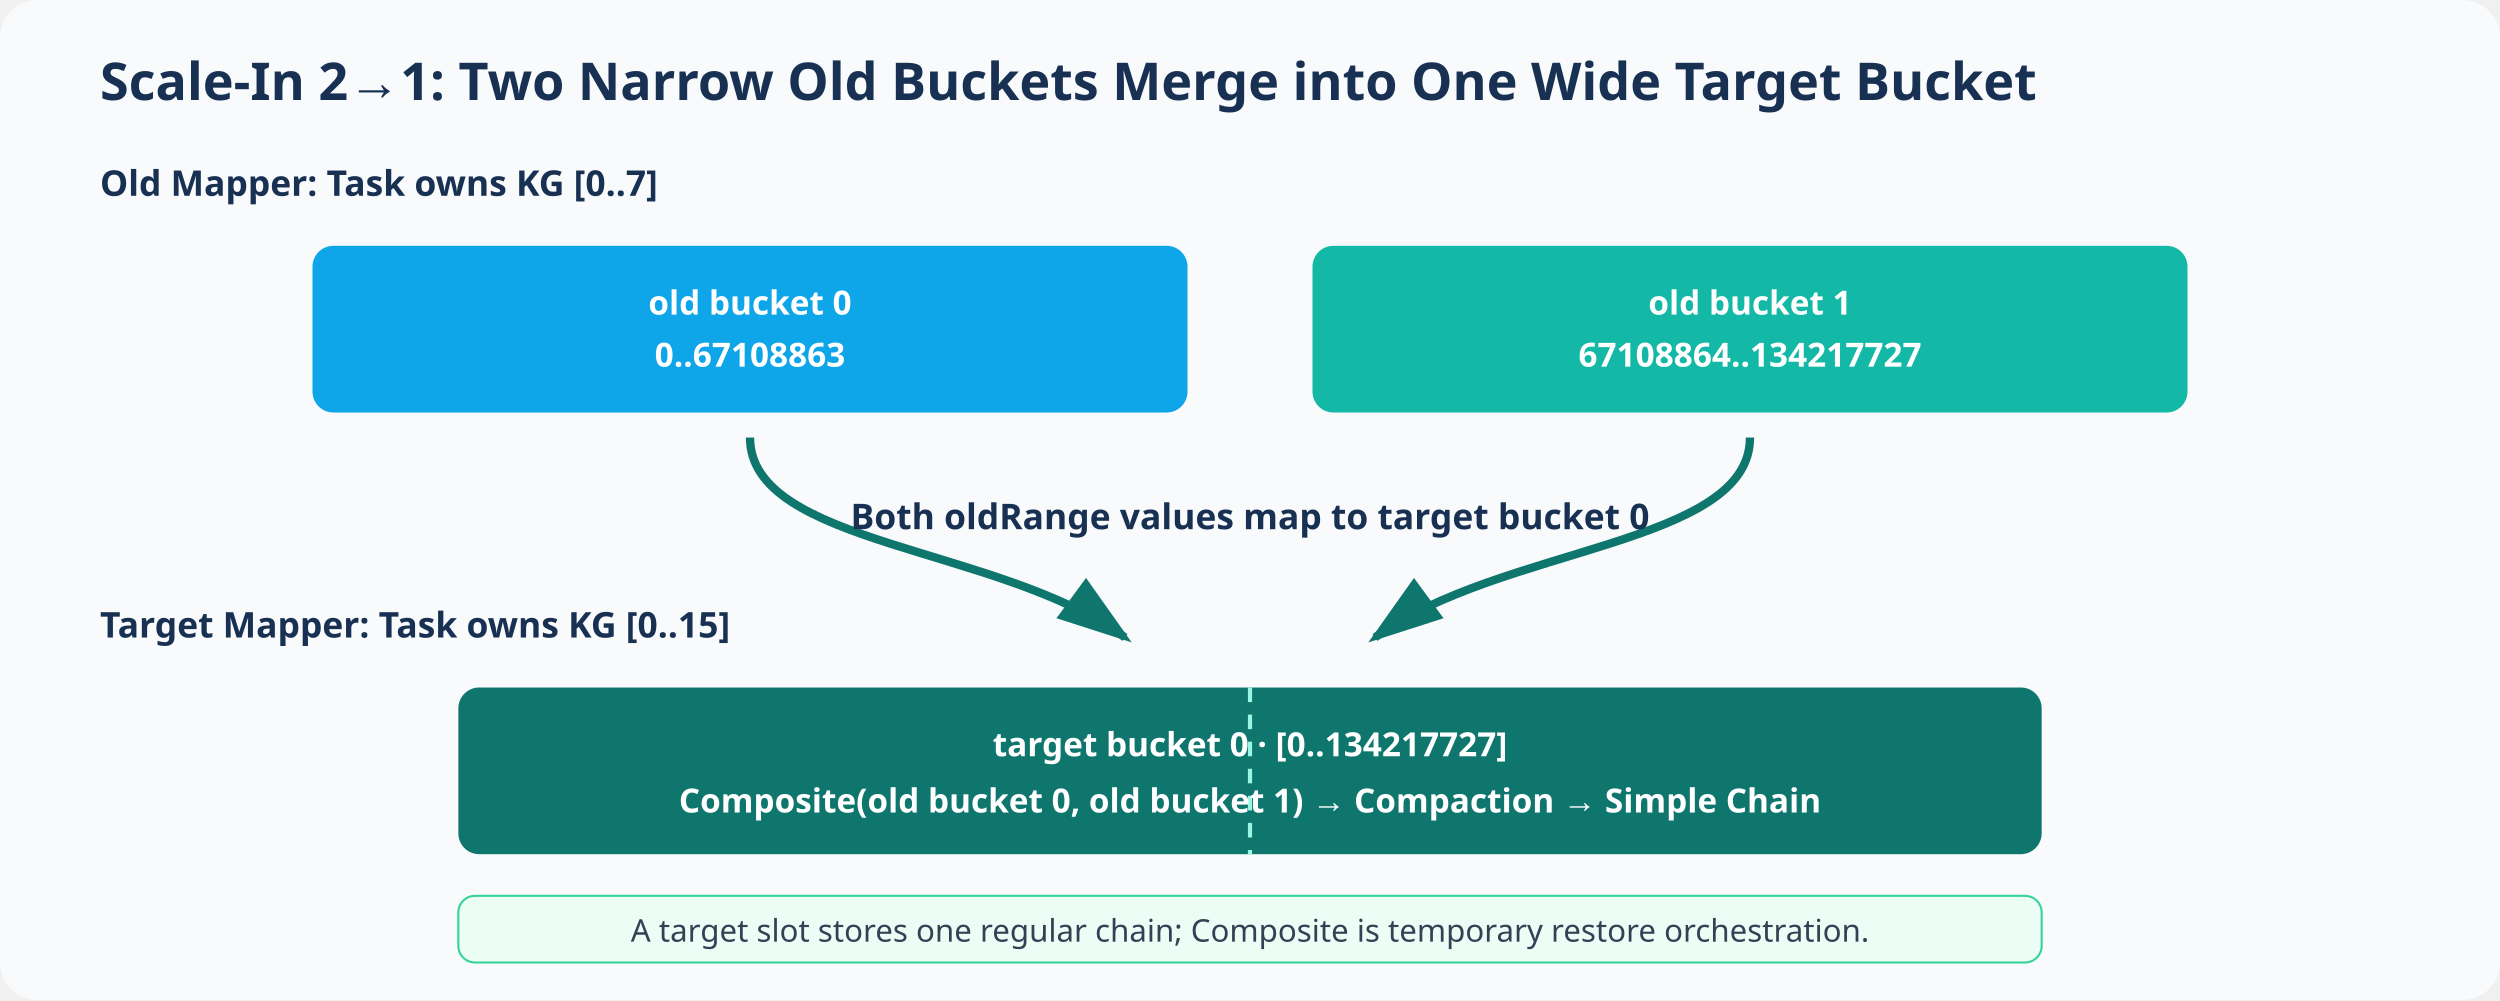
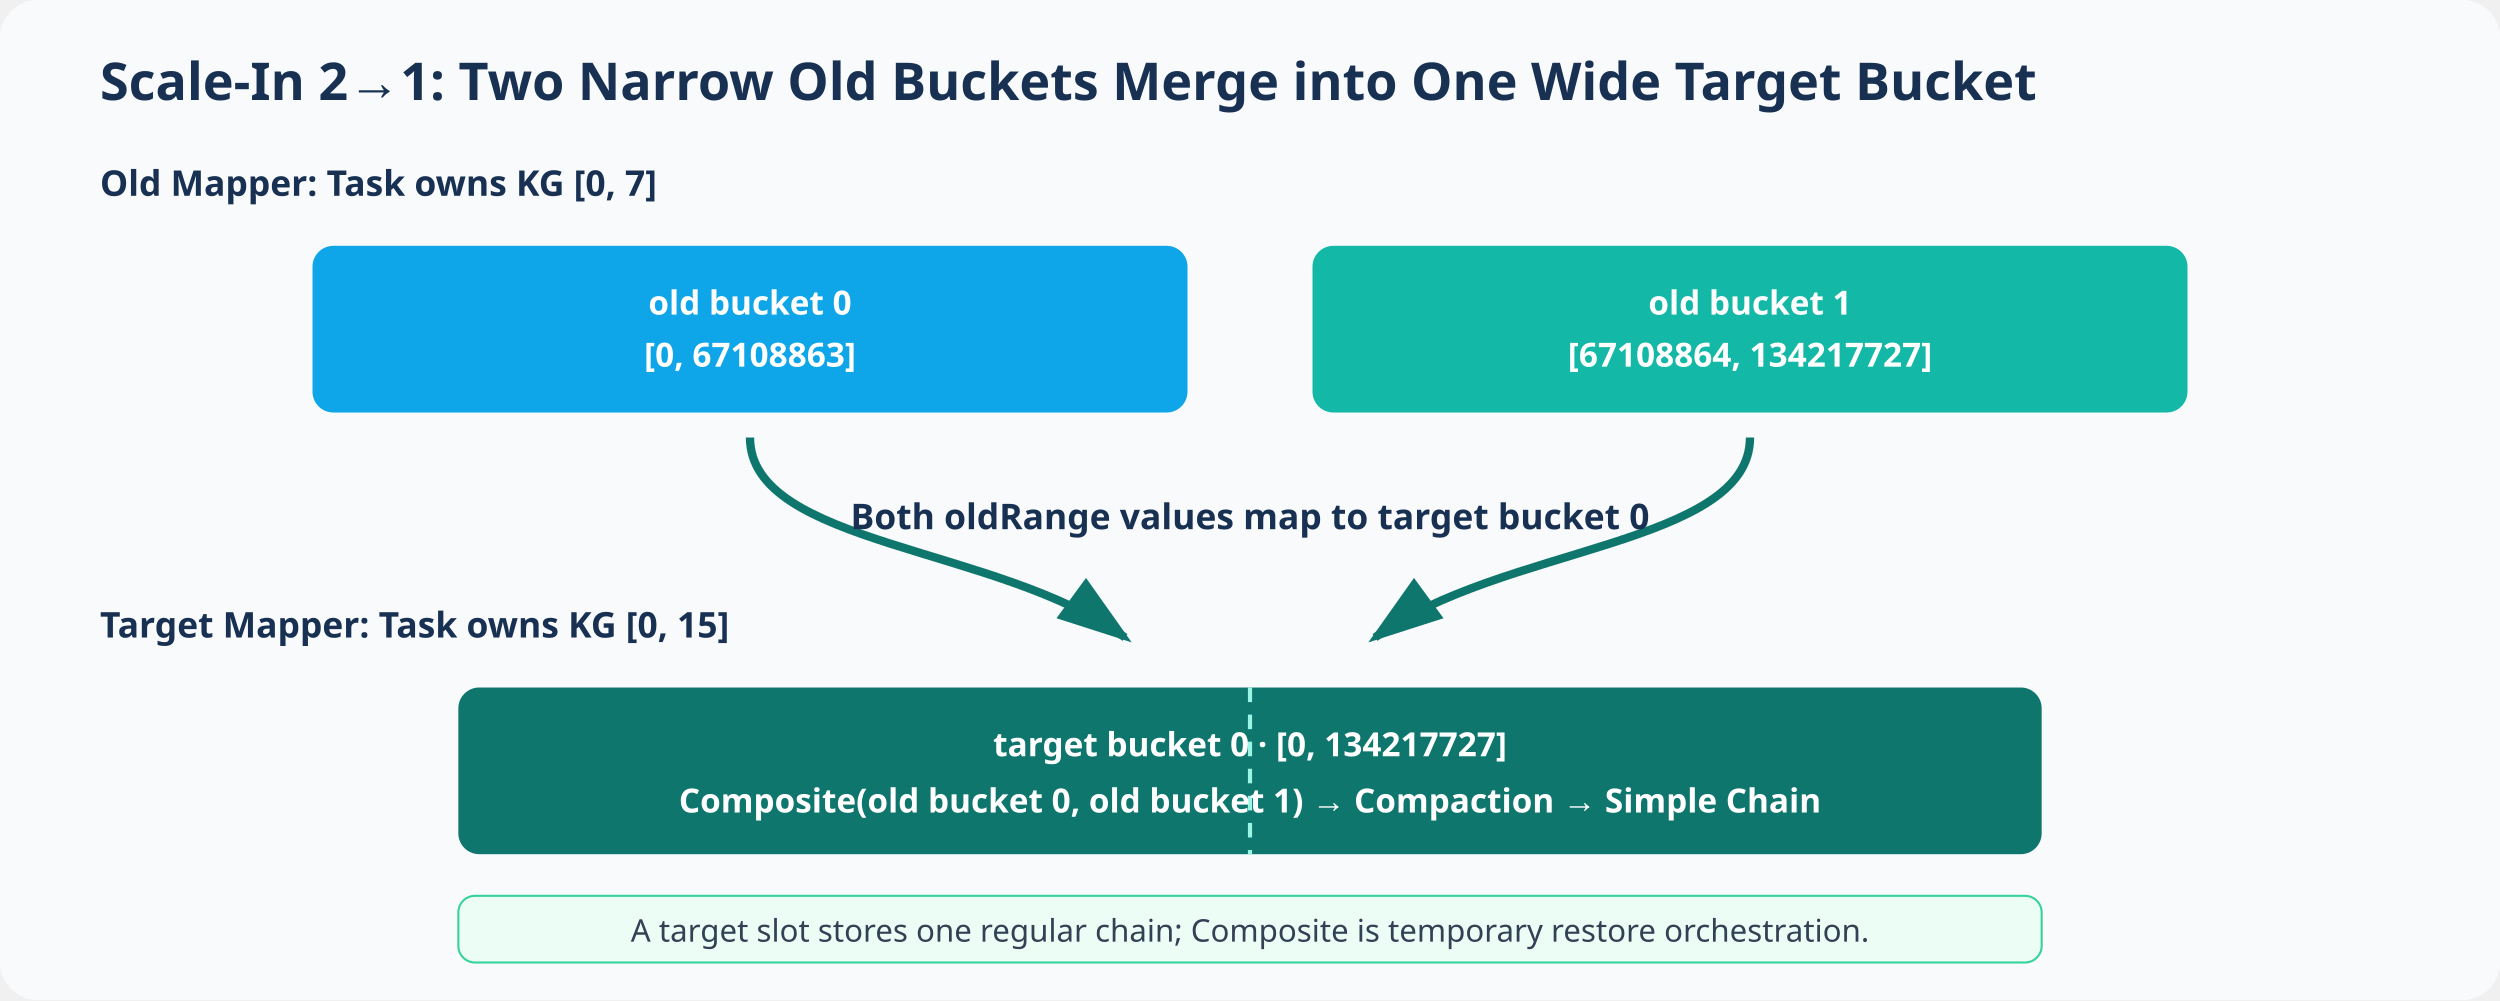
<svg xmlns="http://www.w3.org/2000/svg" width="1200" height="480" viewBox="0 0 1200 480" role="img">
  <defs>
    <style>.title{font:700 25px "Noto Sans",Arial,sans-serif;fill:#183153}.label{font:600 17px "Noto Sans",Arial,sans-serif;fill:#183153}.text{font:15px "Noto Sans",Arial,sans-serif;fill:#334155}.white{font:600 16px "Noto Sans",Arial,sans-serif;fill:#fff}</style>
    <marker id="arrow" markerWidth="10" markerHeight="10" refX="8" refY="3" orient="auto">
      <path d="M0 0 L9 3 L0 6 Z" fill="#0f766e" />
    </marker>
  </defs>
  <rect width="1200" height="480" rx="18" fill="#f8fafc" />
  <text x="48" y="48" class="title">Scale-In 2→1: Two Narrow Old Buckets Merge into One Wide Target Bucket</text>
-   <text x="48" y="94" class="label">Old Mapper: Task owns KG [0..7]</text>
+   <text x="48" y="94" class="label">Old Mapper: Task owns KG [0, 7]</text>
  <rect x="150" y="118" width="420" height="80" rx="10" fill="#0ea5e9" />
  <rect x="630" y="118" width="420" height="80" rx="10" fill="#14b8a6" />
  <text x="360" y="151" text-anchor="middle" class="white">old bucket 0</text>
-   <text x="360" y="176" text-anchor="middle" class="white">0..67108863</text>
+   <text x="360" y="176" text-anchor="middle" class="white">[0, 67108863]</text>
  <text x="840" y="151" text-anchor="middle" class="white">old bucket 1</text>
-   <text x="840" y="176" text-anchor="middle" class="white">67108864..134217727</text>
+   <text x="840" y="176" text-anchor="middle" class="white">[67108864, 134217727]</text>
  <path d="M360 210 C360 262 480 262 540 306" fill="none" stroke="#0f766e" stroke-width="4" marker-end="url(#arrow)" />
  <path d="M840 210 C840 262 720 262 660 306" fill="none" stroke="#0f766e" stroke-width="4" marker-end="url(#arrow)" />
  <text x="600" y="254" text-anchor="middle" class="label">Both oldRange values map to target bucket 0</text>
-   <text x="48" y="306" class="label">Target Mapper: Task owns KG [0..15]</text>
+   <text x="48" y="306" class="label">Target Mapper: Task owns KG [0, 15]</text>
  <rect x="220" y="330" width="760" height="80" rx="10" fill="#0f766e" />
  <line x1="600" y1="330" x2="600" y2="410" stroke="#99f6e4" stroke-width="2" stroke-dasharray="7 6" />
-   <text x="600" y="363" text-anchor="middle" class="white">target bucket 0 · [0..134217727]</text>
+   <text x="600" y="363" text-anchor="middle" class="white">target bucket 0 · [0, 134217727]</text>
  <text x="600" y="390" text-anchor="middle" class="white">Composite(old bucket 0, old bucket 1) → Compaction → Simple Chain</text>
  <rect x="220" y="430" width="760" height="32" rx="8" fill="#ecfdf5" stroke="#34d399" />
  <text x="600" y="452" text-anchor="middle" class="text">A target slot stores one regular chain; Composite is temporary restore orchestration.</text>
</svg>
